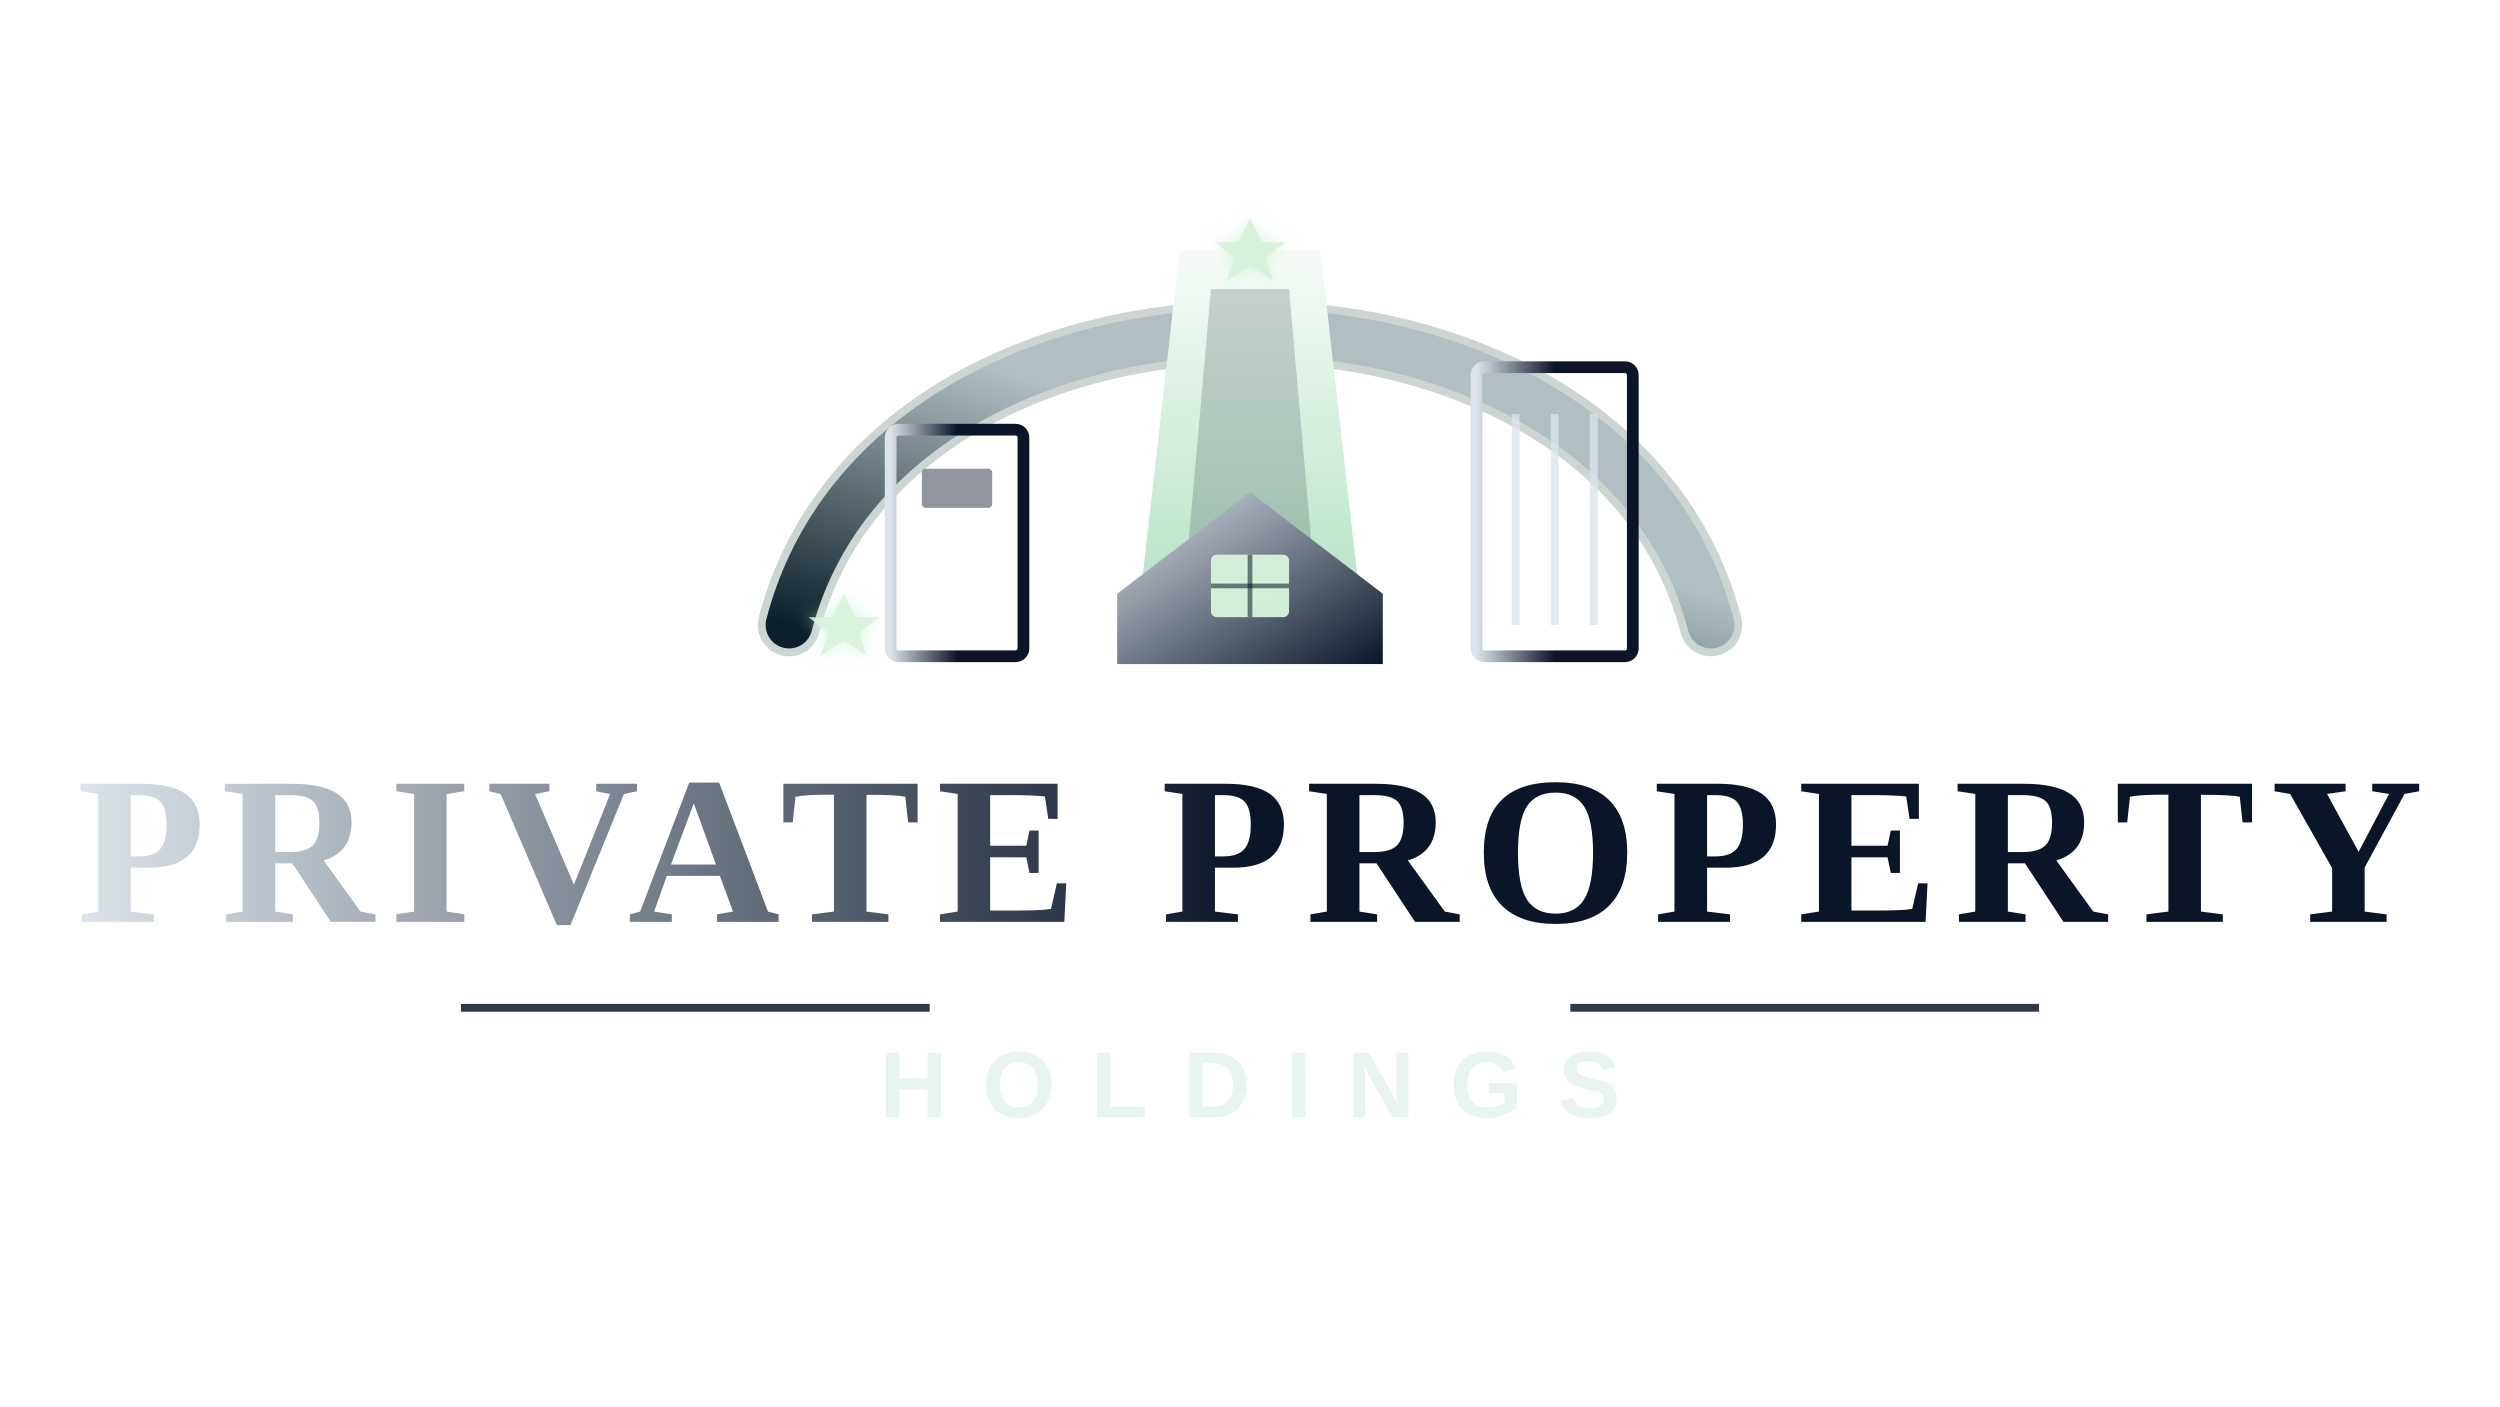
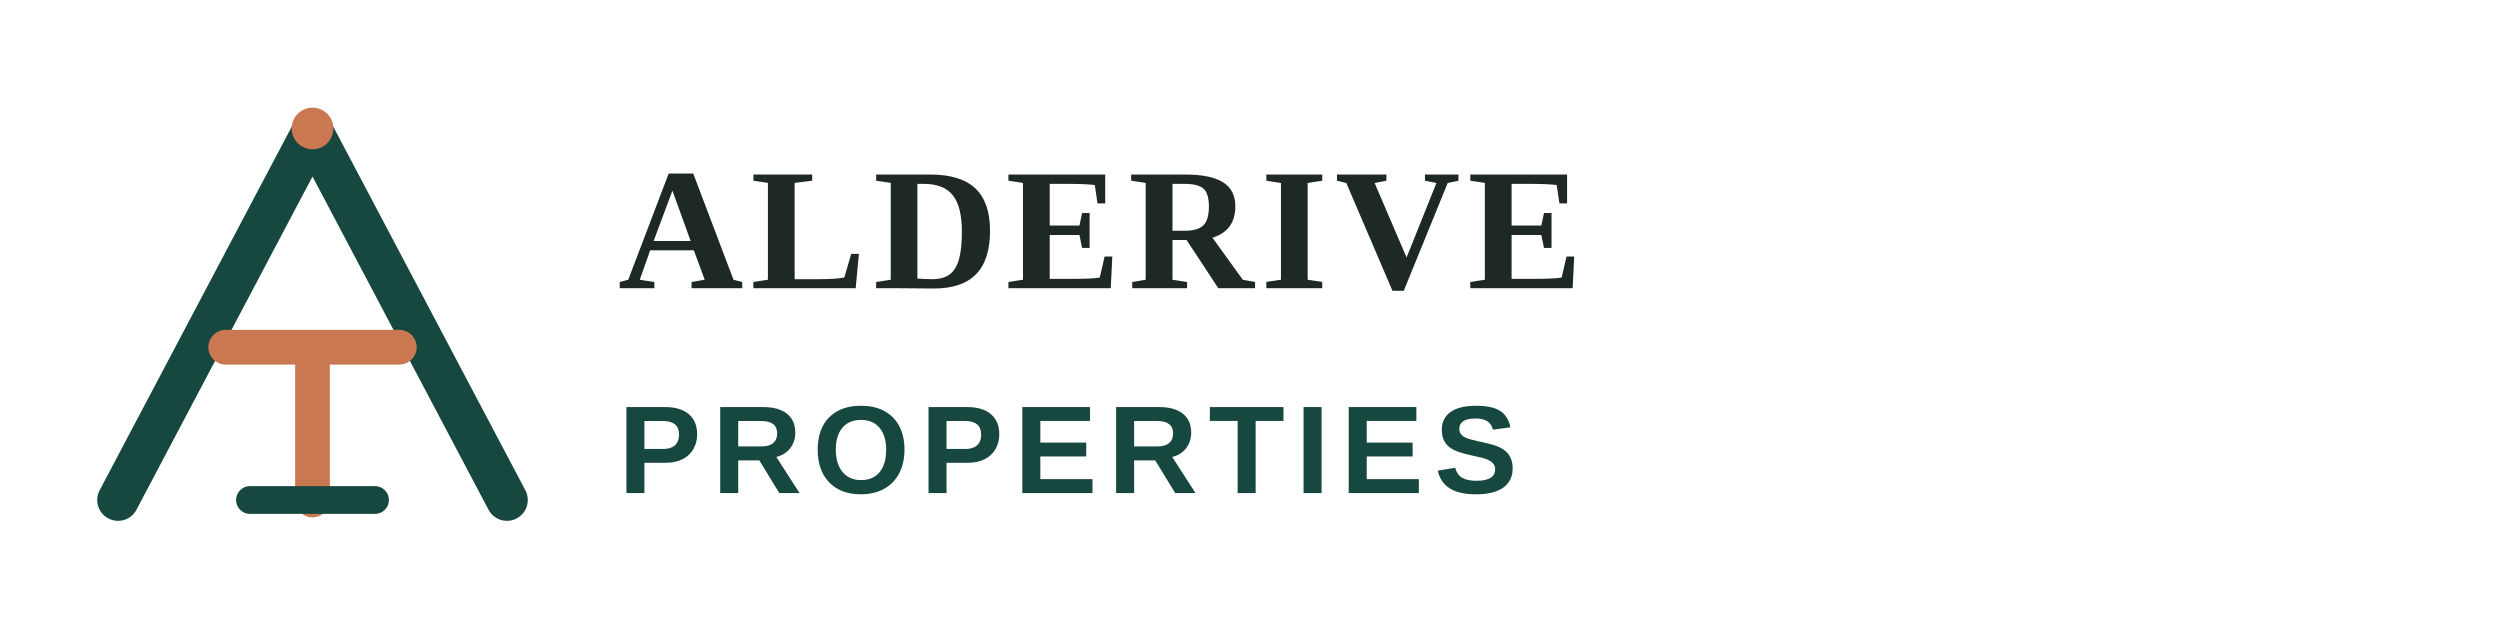
- <svg xmlns="http://www.w3.org/2000/svg" viewBox="0 0 640 360" role="img" aria-labelledby="logoTitle logoDesc">
-   <defs>
-     <linearGradient id="greenDeep" x1="0%" y1="0%" x2="100%" y2="100%">
-       <stop offset="0%" stop-color="#DCE3EA" />
-       <stop offset="100%" stop-color="#0A1628" />
-     </linearGradient>
-     <linearGradient id="greenBright" x1="0%" y1="0%" x2="100%" y2="0%">
-       <stop offset="0%" stop-color="#DCE3EA" />
-       <stop offset="50%" stop-color="#0A1628" />
-       <stop offset="100%" stop-color="#0A1628" />
-     </linearGradient>
-     <linearGradient id="towerFill" x1="50%" y1="0%" x2="50%" y2="100%">
-       <stop offset="0%" stop-color="#F7FBF8" />
-       <stop offset="100%" stop-color="#B7E4C7" />
-     </linearGradient>
-     <linearGradient id="arcGlow" x1="0%" y1="100%" x2="100%" y2="0%">
-       <stop offset="0%" stop-color="#0A1628" />
-       <stop offset="55%" stop-color="#DCE3EA" />
-       <stop offset="100%" stop-color="#DCE3EA" />
-     </linearGradient>
-     <filter id="softGlow" x="-20%" y="-20%" width="140%" height="140%">
-       <feGaussianBlur stdDeviation="2" result="blur" />
-       <feMerge>
-         <feMergeNode in="blur" />
-         <feMergeNode in="SourceGraphic" />
-       </feMerge>
-     </filter>
-   </defs>
-   <g transform="translate(320 118)">
-     <path d="M-118 42 C-92 -58, 92 -58, 118 42" fill="none" stroke="url(#arcGlow)" stroke-width="12" stroke-linecap="round" />
-     <path d="M-118 42 C-92 -58, 92 -58, 118 42" fill="none" stroke="#1B4332" stroke-opacity="0.22" stroke-width="16" stroke-linecap="round" />
-     <rect x="-92" y="-8" width="34" height="58" rx="2" fill="none" stroke="url(#greenBright)" stroke-width="3" />
-     <rect x="-84" y="2" width="18" height="10" rx="1" fill="#0A1628" opacity="0.45" />
-     <path d="M-18 -54 L18 -54 L28 34 L-28 34 Z" fill="url(#towerFill)" />
-     <path d="M-10 -44 L10 -44 L16 24 L-16 24 Z" fill="#0A1628" opacity="0.18" />
-     <rect x="58" y="-24" width="40" height="74" rx="2" fill="none" stroke="url(#greenBright)" stroke-width="3" />
-     <line x1="68" y1="-12" x2="68" y2="42" stroke="#DCE3EA" stroke-width="2" opacity="0.8" />
-     <line x1="78" y1="-12" x2="78" y2="42" stroke="#DCE3EA" stroke-width="2" opacity="0.8" />
-     <line x1="88" y1="-12" x2="88" y2="42" stroke="#DCE3EA" stroke-width="2" opacity="0.8" />
-     <path d="M-34 34 L0 8 L34 34 V52 H-34 Z" fill="url(#greenDeep)" />
-     <rect x="-10" y="24" width="20" height="16" rx="1.5" fill="#D8F3DC" opacity="0.95" />
-     <line x1="0" y1="24" x2="0" y2="40" stroke="#0A1628" stroke-width="1.2" opacity="0.55" />
-     <line x1="-10" y1="32" x2="10" y2="32" stroke="#0A1628" stroke-width="1.2" opacity="0.55" />
-     <g filter="url(#softGlow)" fill="#D8F3DC">
-       <path d="M0 -62 L3 -56 L9 -56 L4 -52 L6 -46 L0 -50 L-6 -46 L-4 -52 L-9 -56 L-3 -56 Z" />
-       <path d="M-104 34 L-101 40 L-95 40 L-100 44 L-98 50 L-104 46 L-110 50 L-108 44 L-113 40 L-107 40 Z" opacity="0.85" />
-     </g>
+ <svg xmlns="http://www.w3.org/2000/svg" viewBox="0 0 720 180" role="img" aria-labelledby="logoTitle logoDesc">
+   <g transform="translate(22 18)" fill="none" stroke-linecap="round" stroke-linejoin="round">
+     <path d="M12 126 68 20l56 106" stroke="#17483F" stroke-width="12" />
+     <path d="M43 82h50M68 82v44" stroke="#C97852" stroke-width="10" />
+     <path d="M50 126h36" stroke="#17483F" stroke-width="8" />
+     <circle cx="68" cy="19" r="6" fill="#C97852" stroke="none" />
  </g>
-   <text x="320" y="236" text-anchor="middle" fill="url(#greenBright)" font-family="'Playfair Display', Georgia, 'Times New Roman', serif" font-size="54" font-weight="700" letter-spacing="4">PRIVATE PROPERTY</text>
-   <line x1="118" y1="258" x2="238" y2="258" stroke="#0A1628" stroke-width="2" opacity="0.85" />
-   <text x="320" y="286" text-anchor="middle" fill="#E8F5EE" font-family="Manrope, Arial, sans-serif" font-size="24" font-weight="700" letter-spacing="9">HOLDINGS</text>
-   <line x1="402" y1="258" x2="522" y2="258" stroke="#0A1628" stroke-width="2" opacity="0.85" />
+   <text x="178" y="83" fill="#1E2926" font-family="'Playfair Display', Georgia, 'Times New Roman', serif" font-size="50" font-weight="700" letter-spacing="2">ALDERIVE</text>
+   <text x="178" y="142" fill="#17483F" font-family="Manrope, Arial, sans-serif" font-size="36" font-weight="700" letter-spacing="3">PROPERTIES</text>
</svg>
